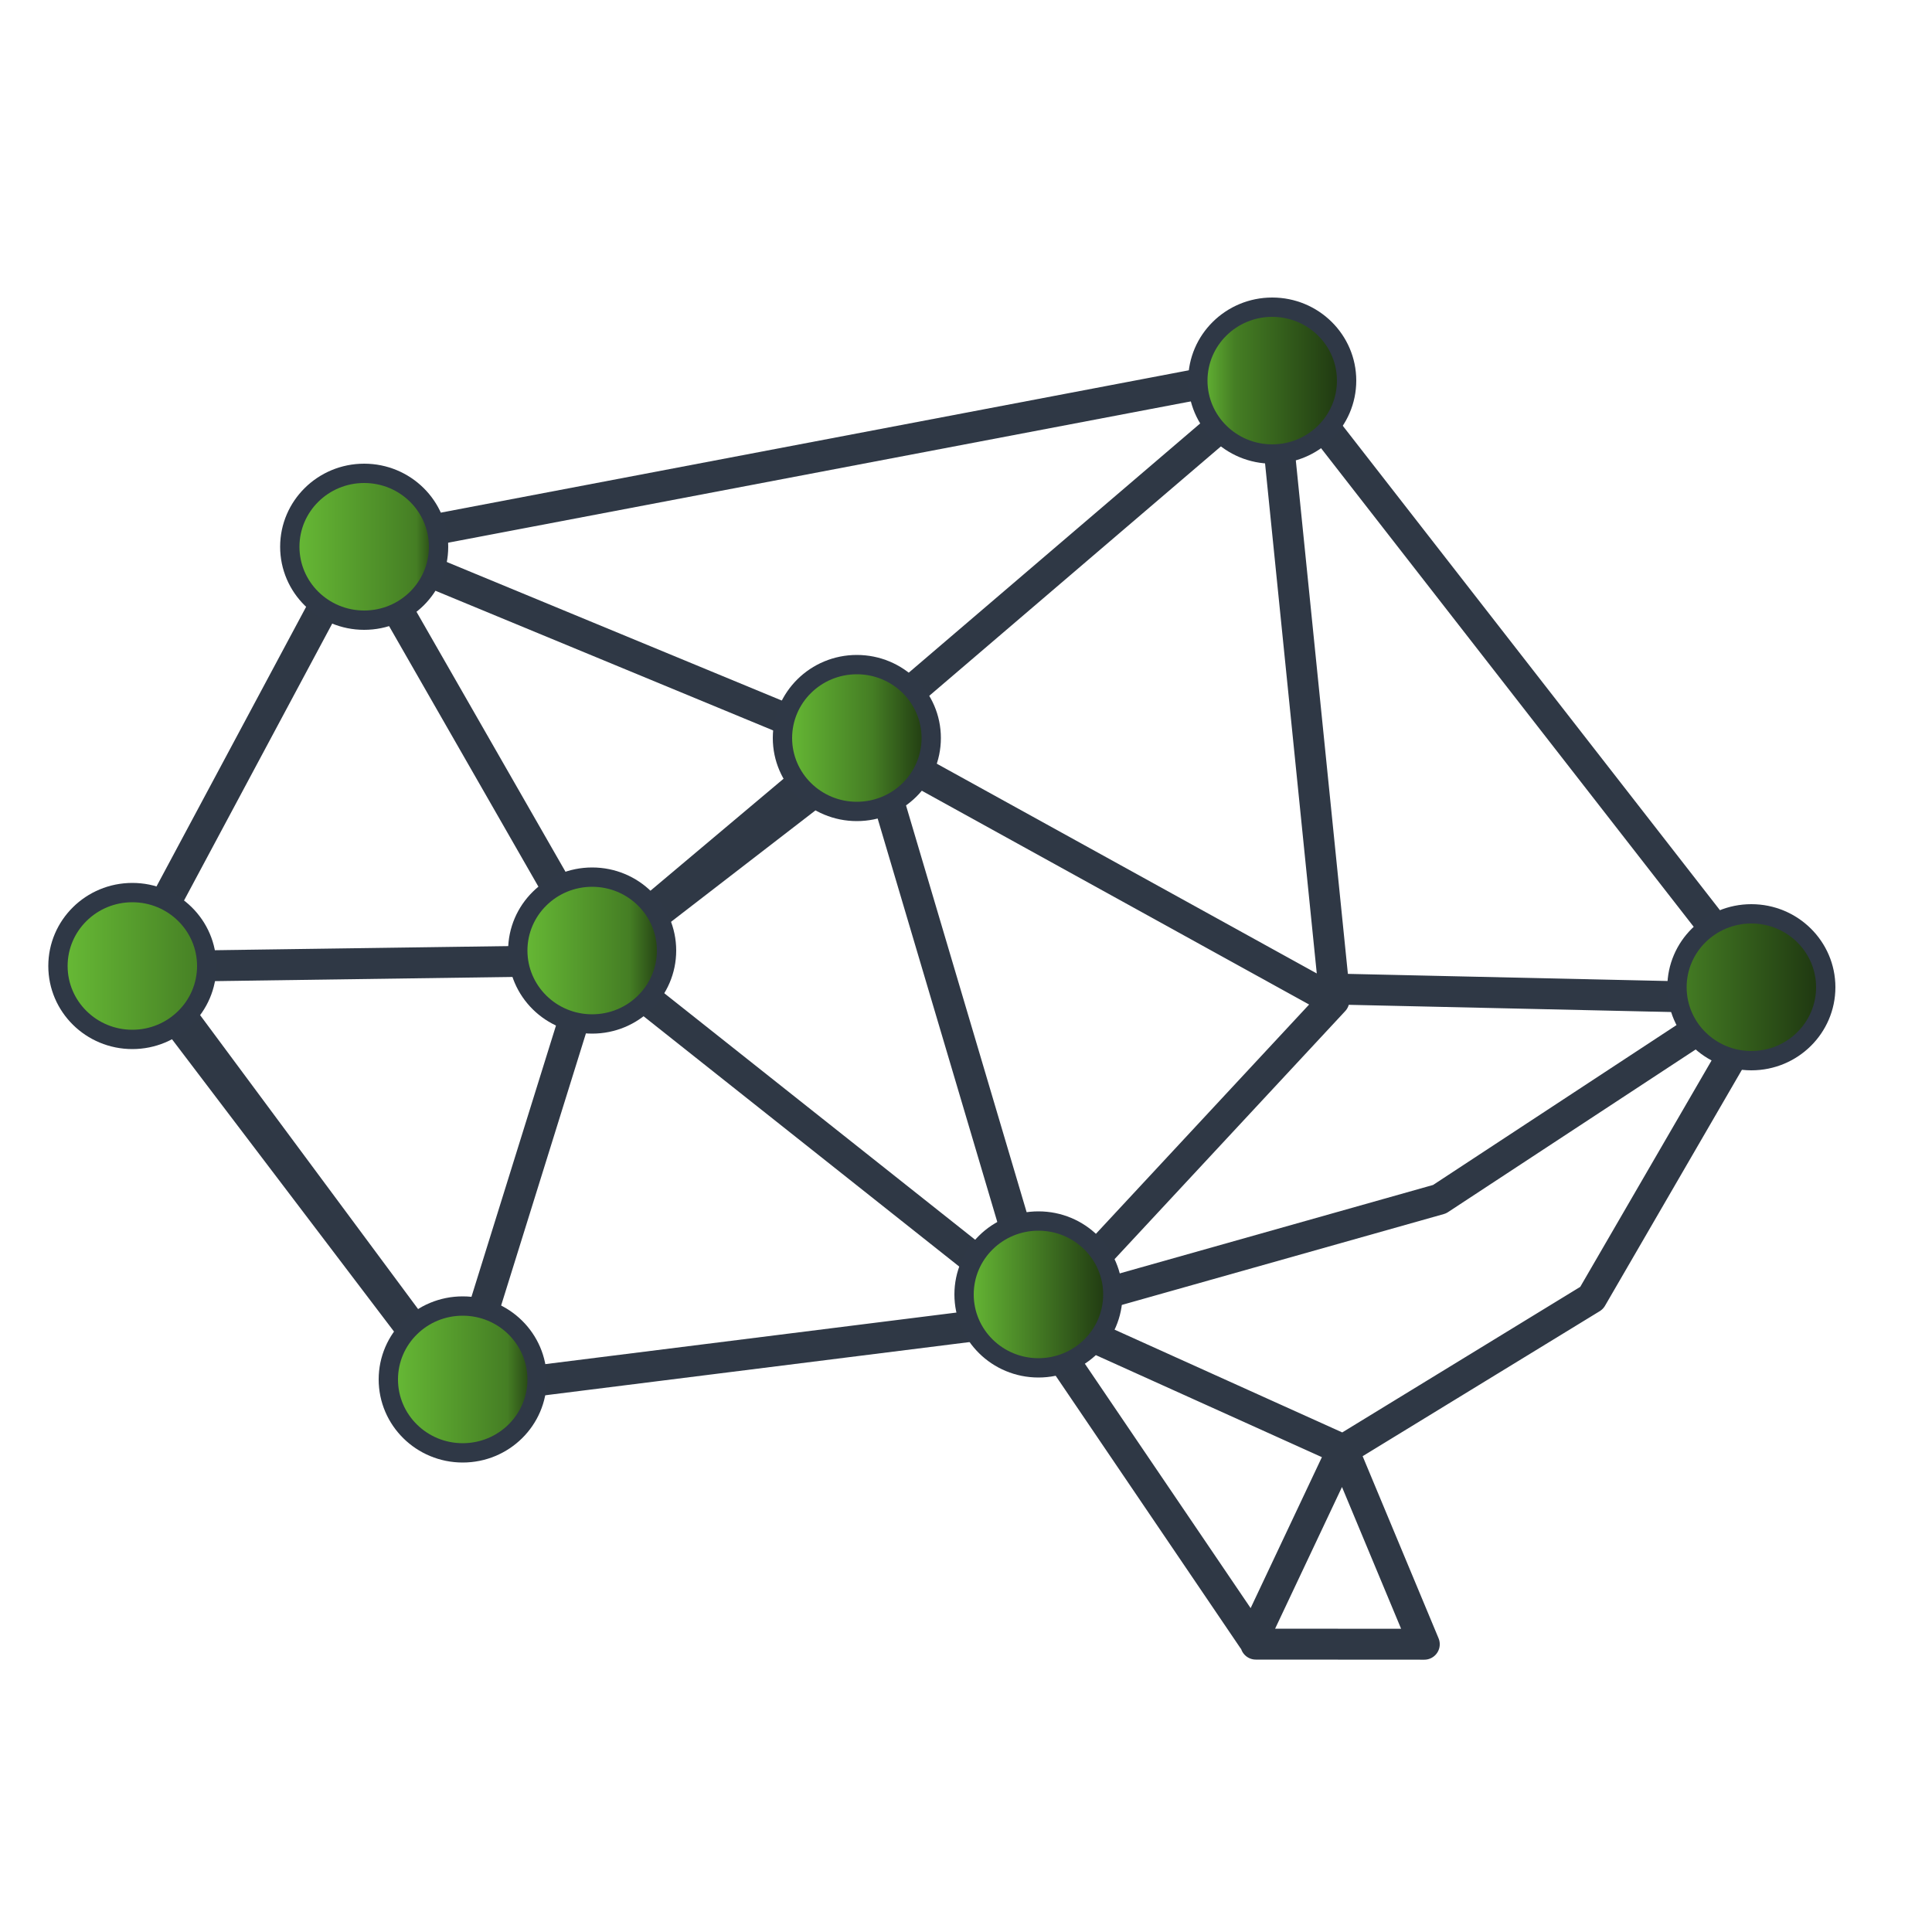
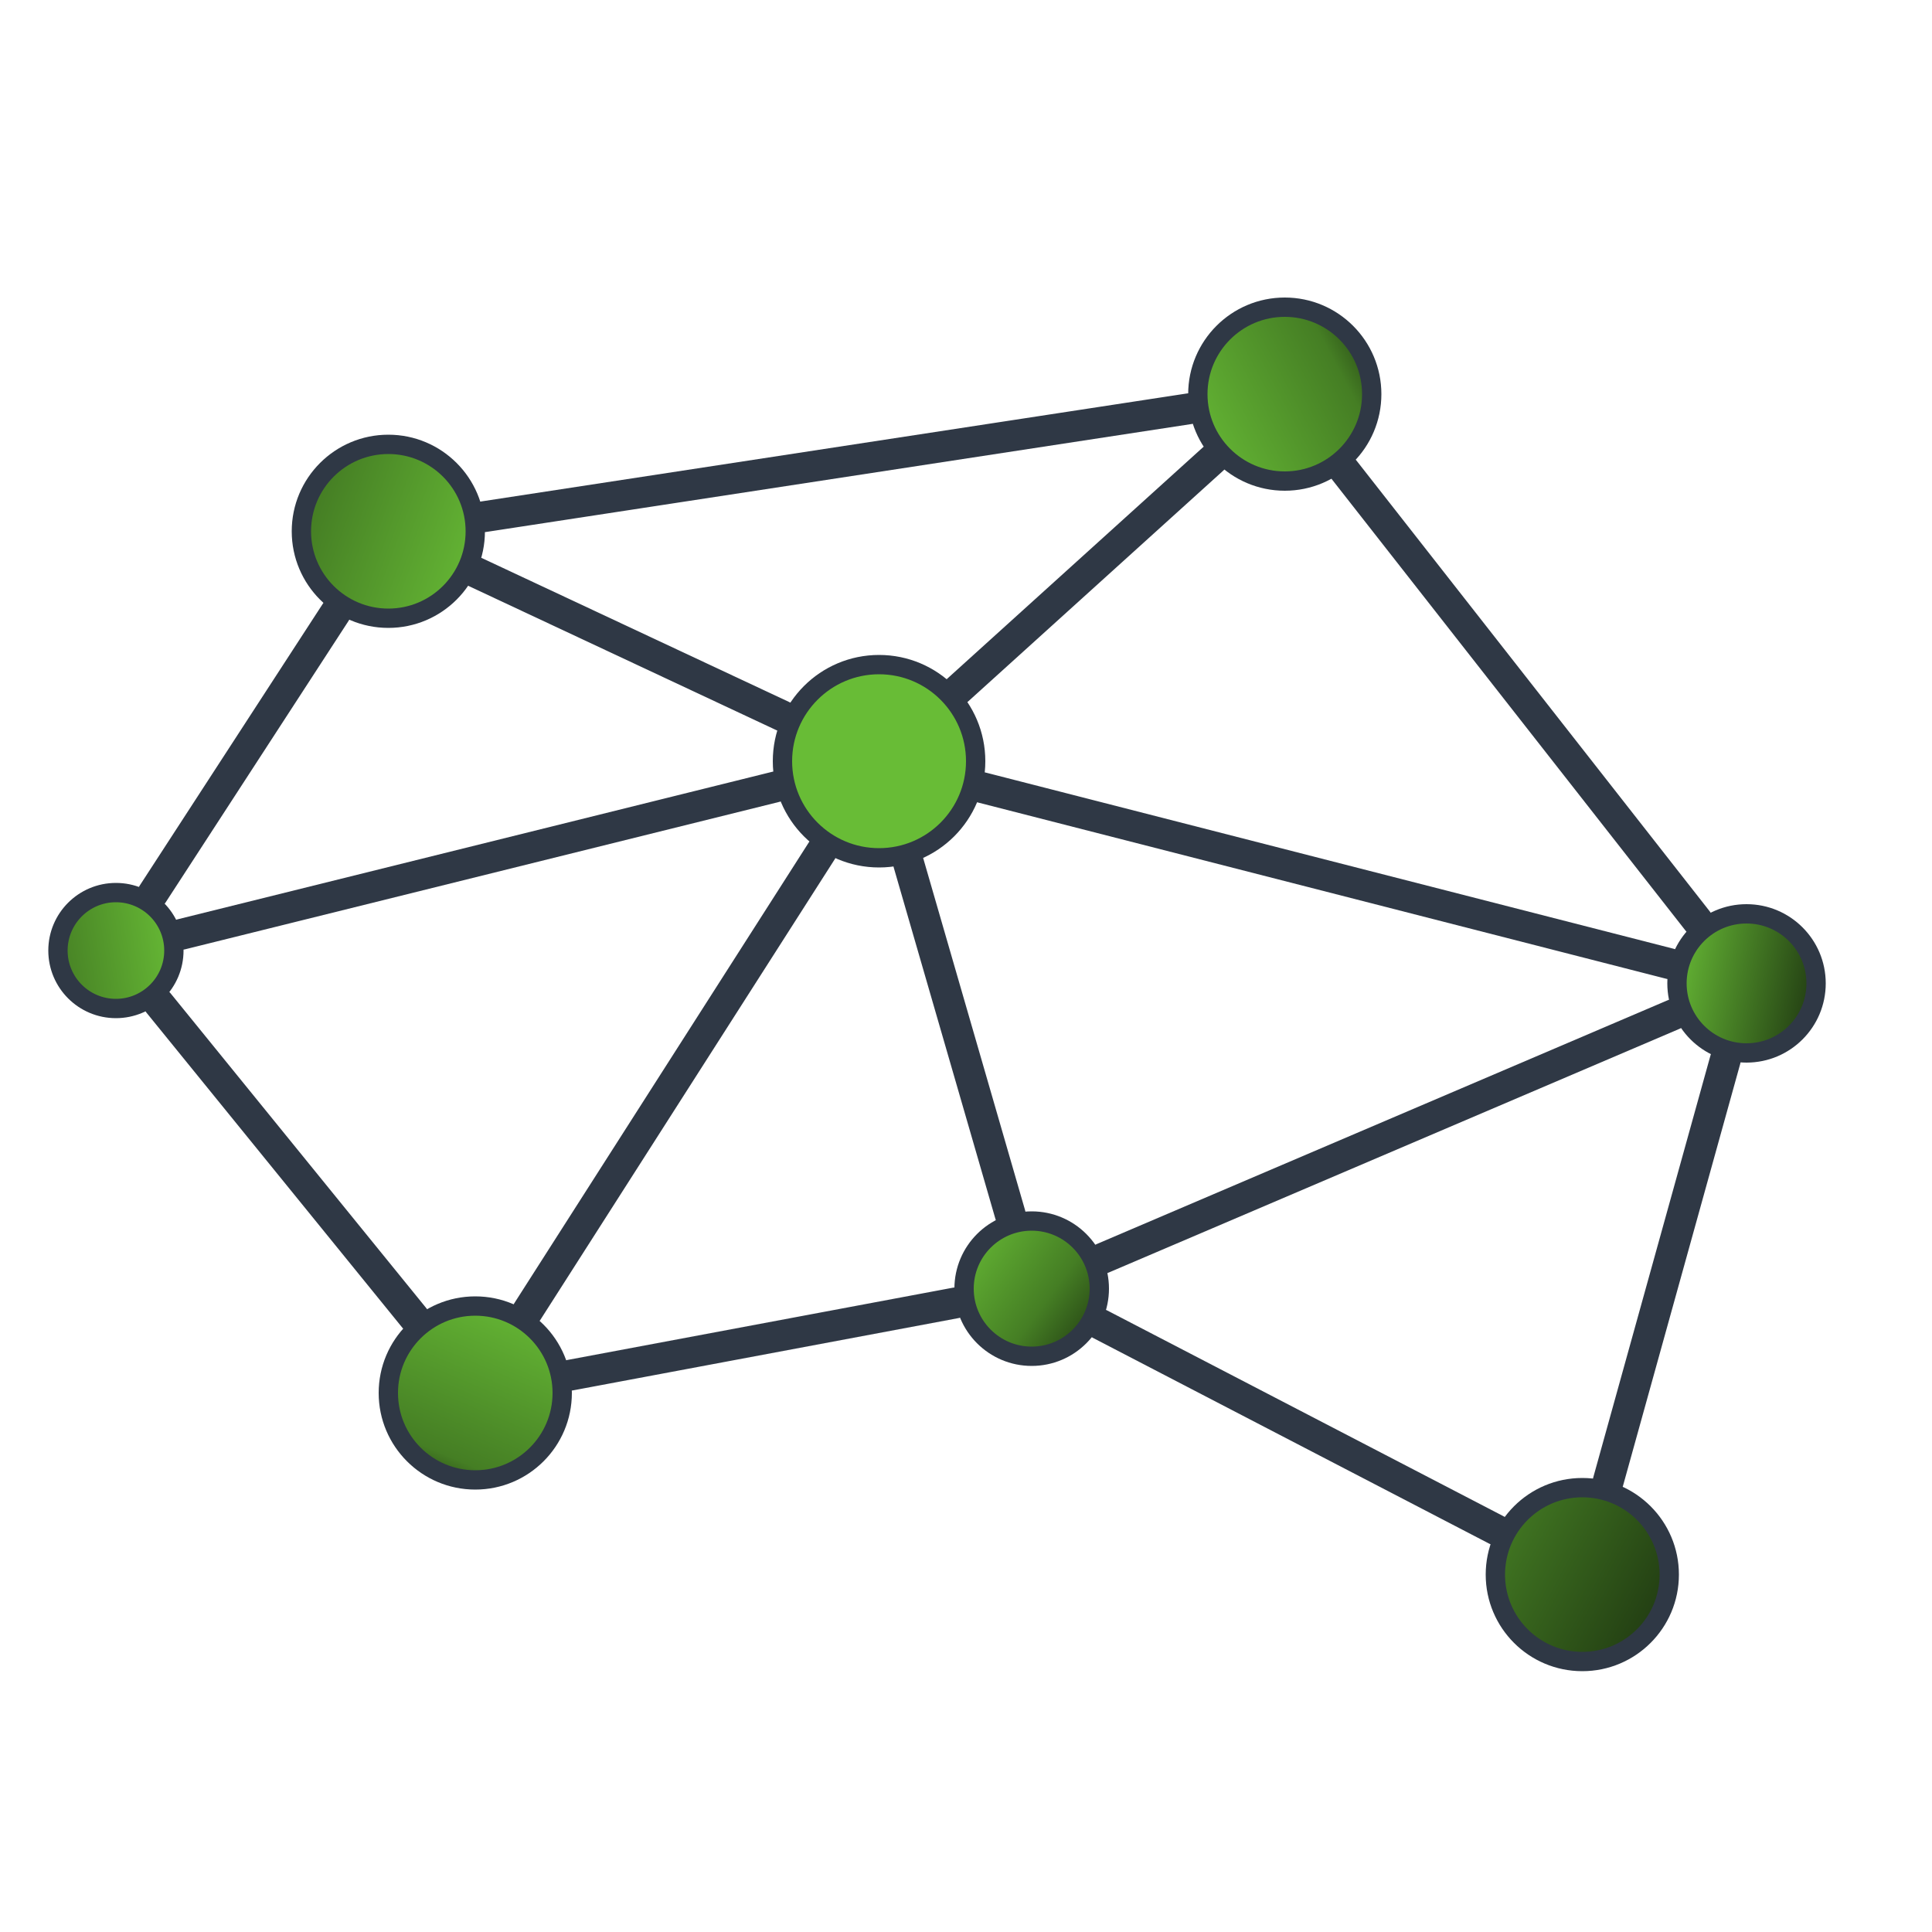
<svg xmlns="http://www.w3.org/2000/svg" xmlns:xlink="http://www.w3.org/1999/xlink" version="1.1" viewBox="0 0 500 500" width="500" height="500">
  <defs>
    <linearGradient x1="0" x2="1" id="Gradient" gradientUnits="userSpaceOnUse">
      <stop offset="0" stop-color="#68bc36" />
      <stop offset=".85" stop-color="#457e24" />
      <stop offset="1" stop-color="#1d3410" />
    </linearGradient>
-     <linearGradient id="Obj_Gradient" xlink:href="#Gradient" gradientTransform="translate(75 141.5) scale(38.5)" />
+     <linearGradient id="Obj_Gradient" xlink:href="#Gradient" gradientTransform="translate(127.5994 147.3634) rotate(-160) scale(57.67707)" />
    <linearGradient x1="0" x2="1" id="Gradient_2" gradientUnits="userSpaceOnUse">
      <stop offset="0" stop-color="#68bc36" />
-       <stop offset=".25" stop-color="#457e24" />
+       <stop offset=".75" stop-color="#457e24" />
      <stop offset="1" stop-color="#1d3410" />
    </linearGradient>
-     <linearGradient id="Obj_Gradient_2" xlink:href="#Gradient_2" gradientTransform="translate(310 98.5) scale(38.5)" />
+     <linearGradient id="Obj_Gradient_2" xlink:href="#Gradient_2" gradientTransform="translate(305.6324 116.2857) rotate(-28) scale(60.85886)" />
    <linearGradient x1="0" x2="1" id="Gradient_3" gradientUnits="userSpaceOnUse">
+       <stop offset="0" stop-color="#68bc36" />
+       <stop offset=".99" stop-color="#457e24" />
+       <stop offset="1" stop-color="#1d3410" />
+     </linearGradient>
+     <linearGradient id="Obj_Gradient_3" xlink:href="#Gradient_3" gradientTransform="translate(46.95055 243.3153) rotate(171) scale(34.32368)" />
+     <linearGradient x1="0" x2="1" id="Gradient_4" gradientUnits="userSpaceOnUse">
+       <stop offset="0" stop-color="#68bc36" />
+       <stop offset=".8" stop-color="#457e24" />
+       <stop offset="1" stop-color="#1d3410" />
+     </linearGradient>
+     <linearGradient id="Obj_Gradient_4" xlink:href="#Gradient_4" gradientTransform="translate(134.5277 333.3425) rotate(113) scale(59.00562)" />
+     <linearGradient x1="0" x2="1" id="Gradient_5" gradientUnits="userSpaceOnUse">
      <stop offset="0" stop-color="#68bc36" />
      <stop offset=".6" stop-color="#457e24" />
      <stop offset="1" stop-color="#1d3410" />
    </linearGradient>
-     <linearGradient id="Obj_Gradient_3" xlink:href="#Gradient_3" gradientTransform="translate(202.5 191) scale(38.5)" />
-     <linearGradient x1="0" x2="1" id="Gradient_4" gradientUnits="userSpaceOnUse">
-       <stop offset="0" stop-color="#68bc36" />
-       <stop offset=".75" stop-color="#457e24" />
-       <stop offset="1" stop-color="#1d3410" />
-     </linearGradient>
-     <linearGradient id="Obj_Gradient_4" xlink:href="#Gradient_4" gradientTransform="translate(134 246) scale(38.5)" />
-     <linearGradient x1="0" x2="1" id="Gradient_5" gradientUnits="userSpaceOnUse">
-       <stop offset="0" stop-color="#68bc36" />
-       <stop offset=".99" stop-color="#457e24" />
-       <stop offset="1" stop-color="#1d3410" />
-     </linearGradient>
-     <linearGradient id="Obj_Gradient_5" xlink:href="#Gradient_5" gradientTransform="translate(15 250) scale(38.5)" />
+     <linearGradient id="Obj_Gradient_5" xlink:href="#Gradient_5" gradientTransform="translate(247.2244 319.1322) rotate(36) scale(48.88808)" />
    <linearGradient x1="0" x2="1" id="Gradient_6" gradientUnits="userSpaceOnUse">
-       <stop offset="0" stop-color="#68bc36" />
-       <stop offset=".8" stop-color="#457e24" />
-       <stop offset="1" stop-color="#1d3410" />
-     </linearGradient>
-     <linearGradient id="Obj_Gradient_6" xlink:href="#Gradient_6" gradientTransform="translate(100.5 357) scale(38.5)" />
-     <linearGradient x1="0" x2="1" id="Gradient_7" gradientUnits="userSpaceOnUse">
      <stop offset="0" stop-color="#68bc36" />
      <stop offset="1" stop-color="#1d3410" />
    </linearGradient>
-     <linearGradient id="Obj_Gradient_7" xlink:href="#Gradient_7" gradientTransform="translate(249.5 335) scale(38.5)" />
-     <linearGradient x1="0" x2="1" id="Gradient_8" gradientUnits="userSpaceOnUse">
+     <linearGradient id="Obj_Gradient_6" xlink:href="#Gradient_6" gradientTransform="translate(431.2839 250.4732) rotate(11) scale(42.2077)" />
+     <linearGradient x1="0" x2="1" id="Gradient_7" gradientUnits="userSpaceOnUse">
      <stop offset="0" stop-color="#68bc36" />
      <stop offset=".01" stop-color="#457e24" />
      <stop offset="1" stop-color="#1d3410" />
    </linearGradient>
-     <linearGradient id="Obj_Gradient_8" xlink:href="#Gradient_8" gradientTransform="translate(434 255.5) scale(38.5)" />
+     <linearGradient id="Obj_Gradient_7" xlink:href="#Gradient_7" gradientTransform="translate(382.6324 393.2142) rotate(28) scale(60.85886)" />
  </defs>
-   <g id="Canvas_1" fill-opacity="1" fill="none" stroke="none" stroke-opacity="1" stroke-dasharray="none">
+   <g id="Canvas_1" fill-opacity="1" stroke-opacity="1" stroke-dasharray="none" stroke="none" fill="none">
    <g id="Canvas_1: Layer 1">
-       <g id="Line_27">
-         <path d="M 325 425.5 L 368.608 425.527 L 347.639 375.237 L 411.916 335.923 L 457.292 257.703 L 330.978 95.469 L 92.422 140.862 L 34.482 249.135 L 118.597 359.89 L 267.946 341.16 L 324.288 424.225 L 347.459 375.139 L 269.777 340.075 L 345.214 258.944 L 225.998 193.137 L 154.47 248.319 L 269.077 339.199 L 226.505 195.631 L 92.885 140.367 L 154.87 248.519 L 37.503 250.165 L 118.709 359.667 L 153.409 248.302 L 223.924 188.979 L 329.282 98.88 L 345.208 255.958 L 451.736 258.345 L 372.558 310.35 L 276.019 337.596" stroke="#2f3845" stroke-linecap="round" stroke-linejoin="round" stroke-width="8" />
-       </g>
      <g id="Graphic_29">
-         <ellipse cx="94.25" cy="141.5" rx="19.25" ry="19" fill="url(#Obj_Gradient)" />
-         <ellipse cx="94.25" cy="141.5" rx="19.25" ry="19" stroke="#2f3846" stroke-linecap="round" stroke-linejoin="round" stroke-width="5" />
+         <circle cx="100.5" cy="137.5" r="22.5" fill="url(#Obj_Gradient)" />
+         <circle cx="100.5" cy="137.5" r="22.5" stroke="#2f3845" stroke-linecap="round" stroke-linejoin="round" stroke-width="5" />
      </g>
      <g id="Graphic_31">
-         <ellipse cx="329.25" cy="98.5" rx="19.25" ry="19" fill="url(#Obj_Gradient_2)" />
-         <ellipse cx="329.25" cy="98.5" rx="19.25" ry="19" stroke="#2f3846" stroke-linecap="round" stroke-linejoin="round" stroke-width="5" />
+         <circle cx="332.5" cy="102" r="22.5" fill="url(#Obj_Gradient_2)" />
+         <circle cx="332.5" cy="102" r="22.5" stroke="#2f3845" stroke-linecap="round" stroke-linejoin="round" stroke-width="5" />
      </g>
      <g id="Graphic_32">
-         <ellipse cx="221.75" cy="191" rx="19.25" ry="19" fill="url(#Obj_Gradient_3)" />
-         <ellipse cx="221.75" cy="191" rx="19.25" ry="19" stroke="#2f3846" stroke-linecap="round" stroke-linejoin="round" stroke-width="5" />
-       </g>
-       <g id="Graphic_33">
-         <ellipse cx="153.25" cy="246" rx="19.25" ry="19" fill="url(#Obj_Gradient_4)" />
-         <ellipse cx="153.25" cy="246" rx="19.25" ry="19" stroke="#2f3846" stroke-linecap="round" stroke-linejoin="round" stroke-width="5" />
+         <circle cx="227.5" cy="197" r="25" fill="#68bc36" />
+         <circle cx="227.5" cy="197" r="25" stroke="#2f3845" stroke-linecap="round" stroke-linejoin="round" stroke-width="5" />
      </g>
      <g id="Graphic_34">
-         <ellipse cx="34.25" cy="250" rx="19.25" ry="19" fill="url(#Obj_Gradient_5)" />
-         <ellipse cx="34.25" cy="250" rx="19.25" ry="19" stroke="#2f3846" stroke-linecap="round" stroke-linejoin="round" stroke-width="5" />
+         <circle cx="30" cy="246" r="15" fill="url(#Obj_Gradient_3)" />
+         <circle cx="30" cy="246" r="15" stroke="#2f3845" stroke-linecap="round" stroke-linejoin="round" stroke-width="5" />
      </g>
      <g id="Graphic_35">
-         <ellipse cx="119.75" cy="357" rx="19.25" ry="19" fill="url(#Obj_Gradient_6)" />
-         <ellipse cx="119.75" cy="357" rx="19.25" ry="19" stroke="#2f3846" stroke-linecap="round" stroke-linejoin="round" stroke-width="5" />
+         <circle cx="123" cy="360.5" r="22.5" fill="url(#Obj_Gradient_4)" />
+         <circle cx="123" cy="360.5" r="22.5" stroke="#2f3845" stroke-linecap="round" stroke-linejoin="round" stroke-width="5" />
      </g>
      <g id="Graphic_36">
-         <ellipse cx="268.75" cy="335" rx="19.25" ry="19" fill="url(#Obj_Gradient_7)" />
-         <ellipse cx="268.75" cy="335" rx="19.25" ry="19" stroke="#2f3846" stroke-linecap="round" stroke-linejoin="round" stroke-width="5" />
+         <circle cx="267" cy="333.5" r="17.5" fill="url(#Obj_Gradient_5)" />
+         <circle cx="267" cy="333.5" r="17.5" stroke="#2f3845" stroke-linecap="round" stroke-linejoin="round" stroke-width="5" />
      </g>
      <g id="Graphic_38">
-         <ellipse cx="453.25" cy="255.5" rx="19.25" ry="19" fill="url(#Obj_Gradient_8)" />
-         <ellipse cx="453.25" cy="255.5" rx="19.25" ry="19" stroke="#2f3846" stroke-linecap="round" stroke-linejoin="round" stroke-width="5" />
+         <circle cx="452" cy="254.5" r="18" fill="url(#Obj_Gradient_6)" />
+         <circle cx="452" cy="254.5" r="18" stroke="#2f3845" stroke-linecap="round" stroke-linejoin="round" stroke-width="5" />
+       </g>
+       <g id="Line_39">
+         <line x1="125.214" y1="133.718" x2="307.786" y2="105.782" stroke="#2f3845" stroke-linecap="round" stroke-linejoin="round" stroke-width="8" />
+       </g>
+       <g id="Line_40">
+         <line x1="39.537" y1="231.323" x2="86.876" y2="158.468" stroke="#2f3845" stroke-linecap="round" stroke-linejoin="round" stroke-width="8" />
+       </g>
+       <g id="Line_41">
+         <line x1="41.034" y1="259.585" x2="107.237" y2="341.093" stroke="#2f3845" stroke-linecap="round" stroke-linejoin="round" stroke-width="8" />
+       </g>
+       <g id="Line_42">
+         <line x1="247.341" y1="337.186" x2="147.574" y2="355.892" stroke="#2f3845" stroke-linecap="round" stroke-linejoin="round" stroke-width="8" />
+       </g>
+       <g id="Line_43">
+         <line x1="433.142" y1="262.553" x2="285.398" y2="325.644" stroke="#2f3845" stroke-linecap="round" stroke-linejoin="round" stroke-width="8" />
+       </g>
+       <g id="Line_44">
+         <line x1="313.961" y1="118.773" x2="247.893" y2="178.549" stroke="#2f3845" stroke-linecap="round" stroke-linejoin="round" stroke-width="8" />
+       </g>
+       <g id="Line_45">
+         <line x1="202.591" y1="185.33" x2="123.145" y2="148.109" stroke="#2f3845" stroke-linecap="round" stroke-linejoin="round" stroke-width="8" />
+       </g>
+       <g id="Line_46">
+         <line x1="200.805" y1="203.623" x2="46.988" y2="241.785" stroke="#2f3845" stroke-linecap="round" stroke-linejoin="round" stroke-width="8" />
+       </g>
+       <g id="Graphic_47">
+         <circle cx="409.5" cy="407.5" r="22.5" fill="url(#Obj_Gradient_7)" />
+         <circle cx="409.5" cy="407.5" r="22.5" stroke="#2f3845" stroke-linecap="round" stroke-linejoin="round" stroke-width="5" />
+       </g>
+       <g id="Line_48">
+         <line x1="387.307" y1="395.975" x2="284.754" y2="342.72" stroke="#2f3845" stroke-linecap="round" stroke-linejoin="round" stroke-width="8" />
+       </g>
+       <g id="Line_49">
+         <line x1="416.192" y1="383.408" x2="446.512" y2="274.256" stroke="#2f3845" stroke-linecap="round" stroke-linejoin="round" stroke-width="8" />
+       </g>
+       <g id="Line_50">
+         <line x1="212.687" y1="220.176" x2="136.466" y2="339.431" stroke="#2f3845" stroke-linecap="round" stroke-linejoin="round" stroke-width="8" />
+       </g>
+       <g id="Line_51">
+         <line x1="347.921" y1="121.68" x2="439.354" y2="238.362" stroke="#2f3845" stroke-linecap="round" stroke-linejoin="round" stroke-width="8" />
+       </g>
+       <g id="Line_52">
+         <line x1="432.138" y1="249.413" x2="254.144" y2="203.824" stroke="#2f3845" stroke-linecap="round" stroke-linejoin="round" stroke-width="8" />
+       </g>
+       <g id="Line_53">
+         <line x1="261.44" y1="314.285" x2="235.146" y2="223.421" stroke="#2f3845" stroke-linecap="round" stroke-linejoin="round" stroke-width="8" />
      </g>
    </g>
  </g>
</svg>
